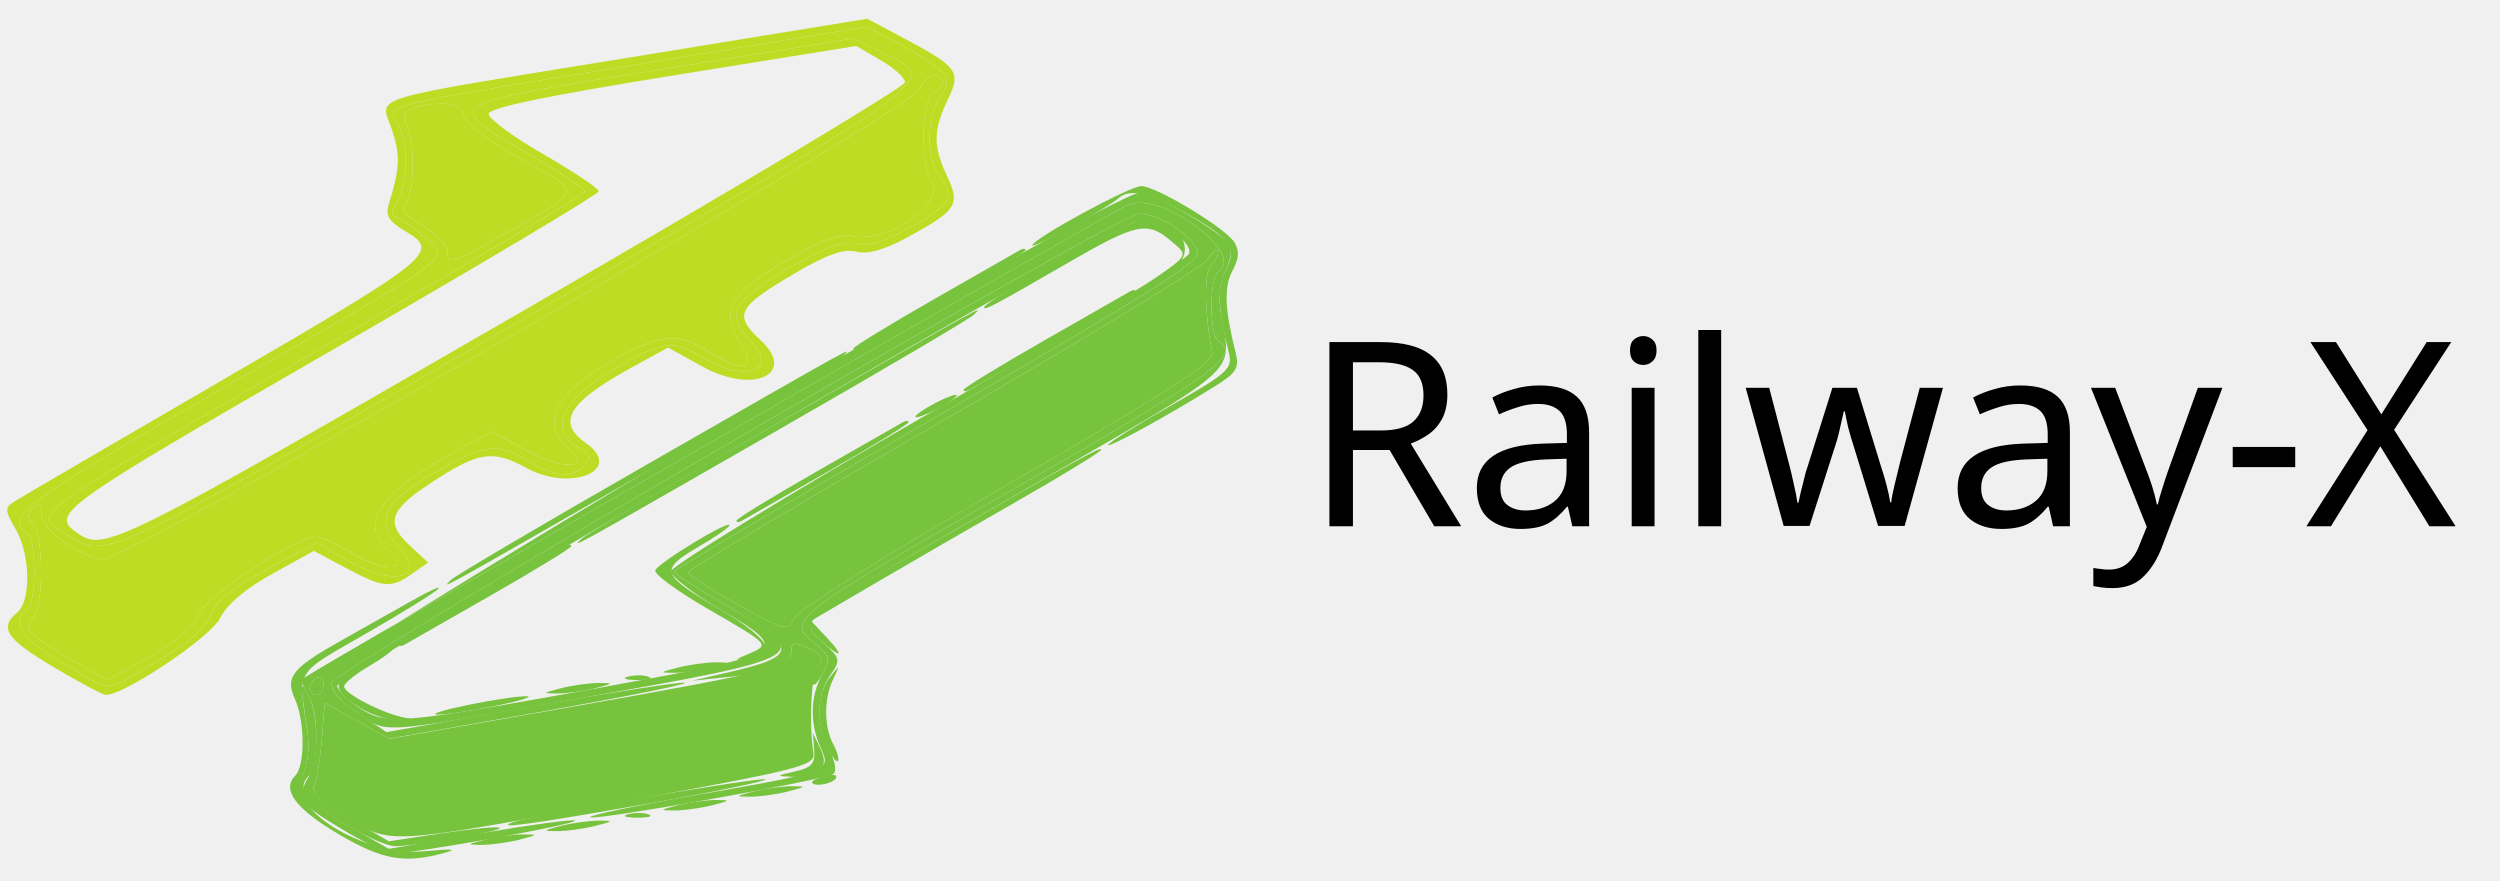
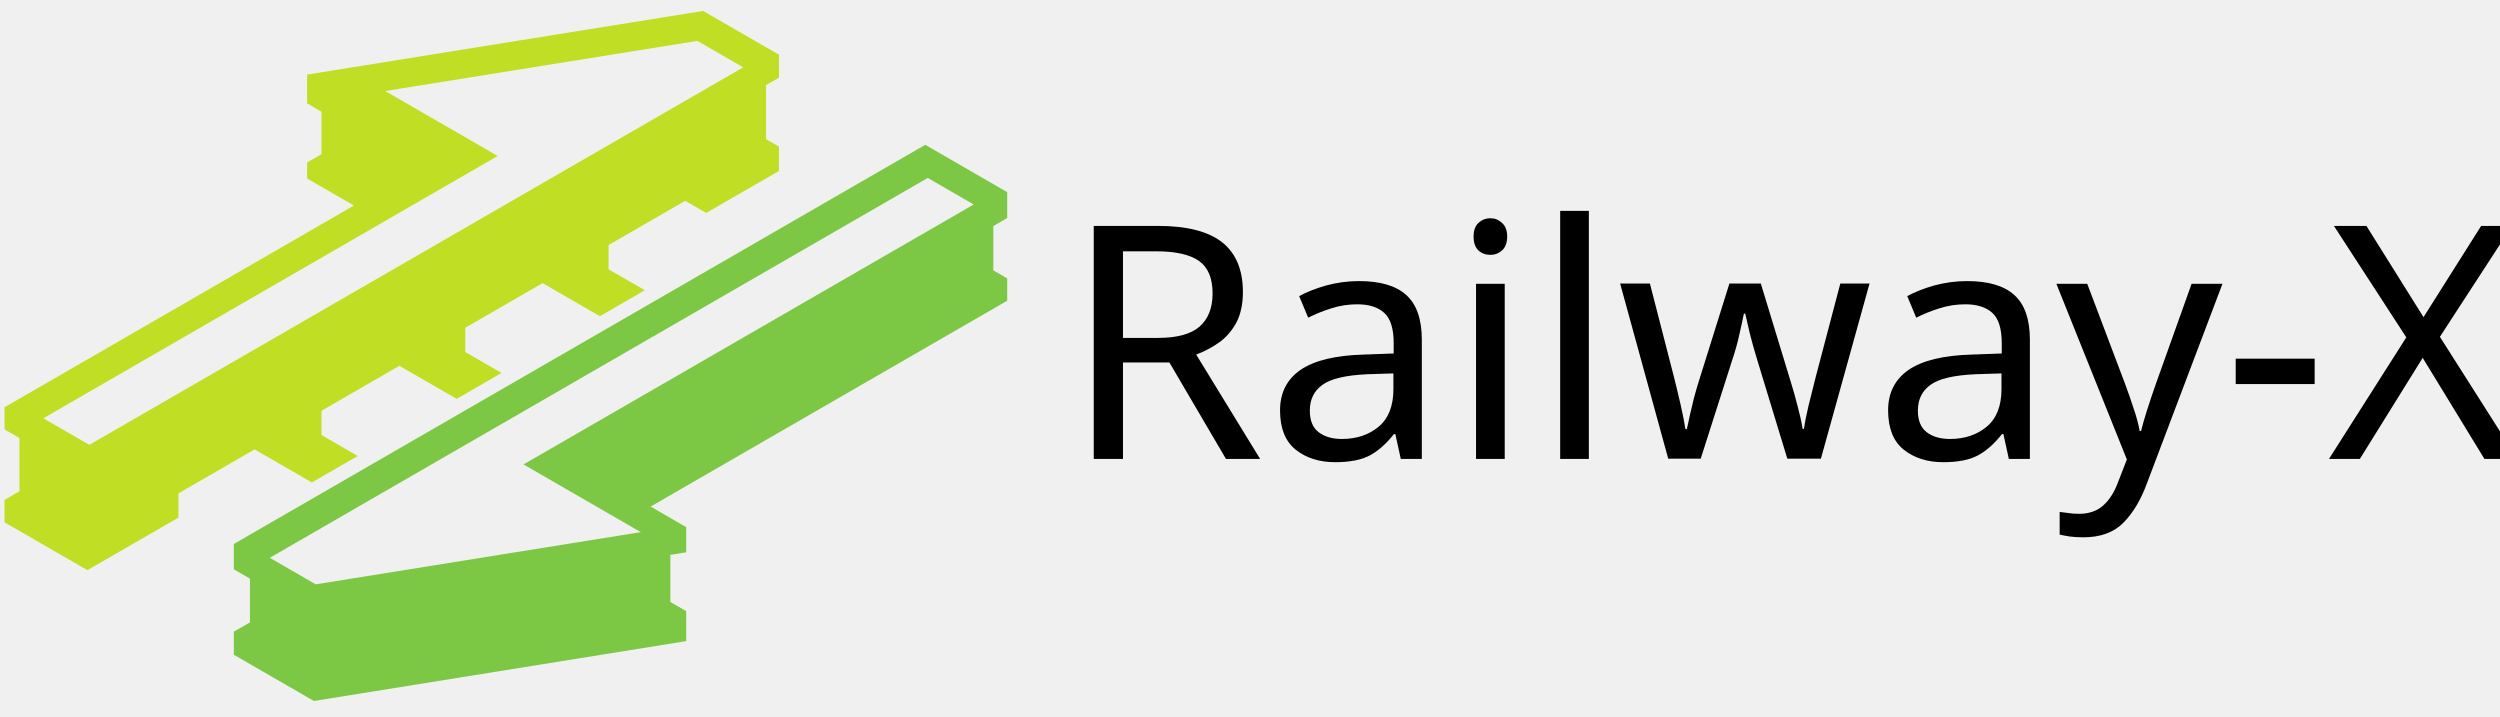
- <svg xmlns="http://www.w3.org/2000/svg" version="1.1" id="svg1" width="116.24" height="40.96" viewBox="0 0 116.24 40.96">
+ <svg xmlns="http://www.w3.org/2000/svg" version="1.1" id="svg1" width="143" height="41" viewBox="0 0 143 41" xml:space="preserve">
  <defs id="defs1" />
-   <g id="g1">
-     <g id="g26101" style="display:inline">
-       <path style="display:inline;fill:#77c33d;fill-opacity:1" d="m 15.76,38.795 c -2.013,-1.181 -2.682,-2.081 -2.031,-2.731 0.46,-0.46 0.451,-2.536 -0.015,-3.559 -0.471,-1.034 -0.149,-1.435 2.233,-2.769 0.998,-0.559 2.462,-1.384 3.254,-1.833 0.792,-0.449 1.321,-0.684 1.176,-0.522 -0.145,0.162 -1.657,1.097 -3.36,2.079 -3.365,1.94 -3.158,1.593 -2.723,4.573 0.106,0.727 0.014,1.543 -0.225,1.989 -0.831,1.552 2.843,3.824 5.741,3.551 1.23,-0.116 1.49,-0.088 0.83,0.091 -1.837,0.499 -2.861,0.317 -4.88,-0.868 z m 6.8,0.245 c 0.528,-0.134 1.32,-0.244 1.76,-0.244 0.714,0 0.696,0.026 -0.16,0.244 -0.528,0.134 -1.32,0.244 -1.76,0.244 -0.714,0 -0.696,-0.026 0.16,-0.244 z m 3.52,-0.64 c 0.528,-0.134 1.32,-0.244 1.76,-0.244 0.714,0 0.696,0.026 -0.16,0.244 -0.528,0.134 -1.32,0.244 -1.76,0.244 -0.714,0 -0.696,-0.026 0.16,-0.244 z m 3.126,-0.542 c 0.311,-0.081 0.743,-0.076 0.96,0.012 0.217,0.088 -0.038,0.154 -0.566,0.148 -0.528,-0.006 -0.705,-0.078 -0.394,-0.159 z m 2.314,-0.418 c 0.528,-0.134 1.32,-0.244 1.76,-0.244 0.714,0 0.696,0.026 -0.16,0.244 -0.528,0.134 -1.32,0.244 -1.76,0.244 -0.714,0 -0.696,-0.026 0.16,-0.244 z m 3.52,-0.64 c 0.528,-0.134 1.32,-0.244 1.76,-0.244 0.714,0 0.696,0.026 -0.16,0.244 -0.528,0.134 -1.32,0.244 -1.76,0.244 -0.714,0 -0.696,-0.026 0.16,-0.244 z m 2.72,-0.443 c 0,-0.067 0.288,-0.198 0.64,-0.29 0.352,-0.092 0.56,-0.037 0.461,0.123 -0.172,0.279 -1.102,0.42 -1.102,0.167 z m 0.692,-1.651 c -0.517,-1.134 -0.464,-2.469 0.126,-3.205 0.481,-0.6 0.486,-0.597 0.16,0.078 -0.435,0.9 -0.431,2.209 0.008,3.029 0.19,0.356 0.286,0.707 0.212,0.78 -0.074,0.074 -0.301,-0.233 -0.506,-0.682 z M 16.72,32.904 c -1.36,-0.841 -1.312,-1.273 0.24,-2.146 1.573,-0.884 1.712,-0.677 0.16,0.239 -0.616,0.363 -1.12,0.777 -1.12,0.919 0,0.345 1.879,1.3 2.88,1.465 0.69,0.113 0.668,0.134 -0.16,0.149 -0.528,0.009 -1.428,-0.272 -2,-0.626 z m 5.04,-0.127 c 1.144,-0.235 2.368,-0.416 2.72,-0.404 0.352,0.013 -0.296,0.215 -1.44,0.45 -1.144,0.235 -2.368,0.416 -2.72,0.404 -0.352,-0.013 0.296,-0.215 1.44,-0.45 z m 4.32,-0.777 c 0.528,-0.134 1.32,-0.244 1.76,-0.244 0.714,0 0.696,0.026 -0.16,0.244 -0.528,0.134 -1.32,0.244 -1.76,0.244 -0.714,0 -0.696,-0.026 0.16,-0.244 z m 3.126,-0.542 c 0.311,-0.081 0.743,-0.076 0.96,0.012 0.217,0.088 -0.038,0.154 -0.566,0.148 -0.528,-0.006 -0.705,-0.078 -0.394,-0.159 z m 2.314,-0.418 c 0.528,-0.134 1.32,-0.244 1.76,-0.244 0.714,0 0.696,0.026 -0.16,0.244 -0.528,0.134 -1.32,0.244 -1.76,0.244 -0.714,0 -0.696,-0.026 0.16,-0.244 z m 3.28,-0.633 c 1.007,-0.429 1.012,-0.422 -1.86,-2.079 -1.419,-0.818 -2.532,-1.632 -2.473,-1.808 0.112,-0.337 3.453,-2.365 3.453,-2.096 0,0.086 -0.656,0.541 -1.459,1.011 -1.815,1.064 -1.742,1.273 1.001,2.888 2.298,1.353 2.805,2.181 1.417,2.314 -0.788,0.076 -0.79,0.072 -0.08,-0.23 z m 3.311,-0.687 c -0.953,-0.888 -0.946,-0.894 4.769,-4.194 7.351,-4.245 8.32,-4.783 8.32,-4.616 0,0.086 -1.692,1.125 -3.76,2.308 -2.068,1.183 -5.103,2.938 -6.745,3.9 l -2.985,1.749 0.72,0.767 c 0.892,0.949 0.67,1.01 -0.32,0.087 z M 18.56,29.966 c 0,-0.084 1.692,-1.119 3.76,-2.3 2.068,-1.182 3.868,-2.21 4,-2.286 0.132,-0.076 0.24,-0.069 0.24,0.015 0,0.084 -1.692,1.119 -3.76,2.3 -2.068,1.182 -3.868,2.21 -4,2.286 -0.132,0.076 -0.24,0.069 -0.24,-0.015 z m 2.4,-2.999 c 0.176,-0.18 4.28,-2.597 9.12,-5.37 10.026,-5.746 9.55,-5.482 9.12,-5.043 -0.176,0.18 -4.28,2.597 -9.12,5.37 -10.026,5.746 -9.55,5.482 -9.12,5.043 z m 6.08,-1.92 c 0.176,-0.18 4.28,-2.597 9.12,-5.37 10.026,-5.746 9.55,-5.482 9.12,-5.043 -0.176,0.18 -4.28,2.597 -9.12,5.37 -10.026,5.746 -9.55,5.482 -9.12,5.043 z m 7.2,-0.841 c 0,-0.084 1.692,-1.119 3.76,-2.3 2.068,-1.182 3.868,-2.21 4,-2.286 0.132,-0.076 0.24,-0.069 0.24,0.015 0,0.084 -1.692,1.119 -3.76,2.3 -2.068,1.182 -3.868,2.21 -4,2.286 -0.132,0.076 -0.24,0.069 -0.24,-0.015 z m 17.28,-3.518 c 0,-0.088 1.309,-0.909 2.909,-1.824 2.724,-1.559 2.896,-1.718 2.697,-2.504 -0.494,-1.952 -0.541,-3.02 -0.163,-3.727 0.575,-1.075 0.278,-1.532 -1.731,-2.666 -1.812,-1.022 -2.702,-1.224 -3.249,-0.734 -0.491,0.439 -3.984,2.35 -3.984,2.179 0,-0.299 4.541,-2.771 5.068,-2.759 0.716,0.017 3.901,1.939 4.324,2.61 0.245,0.388 0.221,0.754 -0.086,1.327 -0.402,0.752 -0.364,1.773 0.143,3.785 0.188,0.746 0.057,0.954 -1.017,1.622 -2.203,1.37 -4.913,2.854 -4.913,2.69 z m -8.96,-1.311 c 0,-0.088 0.432,-0.383 0.96,-0.656 0.528,-0.273 0.96,-0.424 0.96,-0.336 0,0.088 -0.432,0.383 -0.96,0.656 -0.528,0.273 -0.96,0.424 -0.96,0.336 z m 2.24,-1.251 c 0,-0.084 1.692,-1.119 3.76,-2.3 2.068,-1.182 3.868,-2.21 4,-2.286 0.132,-0.076 0.24,-0.069 0.24,0.015 0,0.084 -1.692,1.119 -3.76,2.3 -2.068,1.182 -3.868,2.21 -4,2.286 -0.132,0.076 -0.24,0.069 -0.24,-0.015 z m -5.12,-1.92 c 0,-0.084 1.692,-1.119 3.76,-2.3 2.068,-1.182 3.868,-2.21 4,-2.286 0.132,-0.076 0.24,-0.069 0.24,0.015 0,0.084 -1.692,1.119 -3.76,2.3 -2.068,1.182 -3.868,2.21 -4,2.286 -0.132,0.076 -0.24,0.069 -0.24,-0.015 z m 6.08,-1.928 c 0,-0.264 6.774,-4.037 7.248,-4.037 2.158,0 2.846,1.697 1.071,2.639 -0.615,0.327 -0.854,0.407 -0.531,0.177 1.753,-1.243 1.715,-1.164 0.897,-1.857 -1.094,-0.927 -1.601,-0.821 -4.738,0.991 -3.604,2.081 -3.947,2.263 -3.947,2.087 z" id="path26107" />
-       <path style="display:inline;fill:#77c33d;fill-opacity:1" d="m 16.201,38.733 c -2.348,-1.377 -2.646,-1.752 -2.143,-2.692 0.249,-0.466 0.344,-1.271 0.236,-2.009 -0.099,-0.678 -0.224,-1.582 -0.277,-2.008 -0.095,-0.762 37.598,-23.064 38.981,-23.064 0.683,0 3.993,1.948 4.193,2.468 0.096,0.25 -0.006,0.792 -0.226,1.205 -0.248,0.464 -0.322,1.217 -0.193,1.978 0.483,2.854 1.221,2.193 -9.091,8.142 -11.057,6.379 -10.584,6.023 -9.428,7.094 0.83,0.77 0.846,0.841 0.349,1.551 -0.65,0.928 -0.667,2.272 -0.042,3.479 0.286,0.553 0.356,1.002 0.173,1.115 -0.463,0.286 -10.885,2.143 -11.283,2.01 -0.191,-0.064 2.06,-0.537 5.001,-1.052 6.219,-1.089 6.21,-1.086 5.692,-2.223 -0.5,-1.097 -0.467,-2.375 0.087,-3.368 0.412,-0.738 0.382,-0.852 -0.385,-1.469 -1.303,-1.048 -1.055,-1.239 9.315,-7.171 9.443,-5.402 10.561,-6.213 9.481,-6.88 -0.416,-0.257 -0.416,-2.943 0,-3.2 1.312,-0.811 -2.568,-3.729 -4.16,-3.128 -0.729,0.275 -38.045,21.71 -38.388,22.05 -0.081,0.081 0.027,0.426 0.24,0.768 0.489,0.784 0.506,3.264 0.025,3.744 -0.601,0.601 -0.11,1.218 1.855,2.334 l 1.868,1.061 4.263,-0.724 c 2.345,-0.398 4.323,-0.665 4.396,-0.591 0.156,0.156 -7.489,1.535 -8.377,1.511 -0.331,-0.009 -1.304,-0.428 -2.161,-0.93 z M 16.535,33.096 C 15.803,32.598 15.362,32.064 15.423,31.747 15.542,31.134 51.981,9.963 52.96,9.938 c 0.963,-0.024 2.72,1.17 2.72,1.848 0,0.448 -3.019,2.334 -12.16,7.599 -6.688,3.851 -12.16,7.088 -12.16,7.192 0,0.104 1.068,0.8 2.374,1.547 4.18,2.392 4.156,2.407 -6.833,4.354 -9.582,1.698 -8.841,1.654 -10.366,0.618 z m 11.785,-1.198 c 8.453,-1.536 8.523,-1.585 5.12,-3.589 -1.232,-0.725 -2.24,-1.511 -2.24,-1.745 0,-0.235 5.399,-3.54 11.998,-7.345 7.163,-4.131 12.039,-7.133 12.1,-7.45 0.118,-0.614 -1.583,-1.622 -2.476,-1.468 C 51.827,10.472 15.68,31.47 15.68,31.876 c 0,0.212 0.468,0.682 1.04,1.044 1.285,0.813 1.718,0.775 11.6,-1.021 z" id="path26103" />
-       <path style="display:inline;fill:#77c33d;fill-opacity:1" d="m 16.212,38.42 c -2.165,-1.27 -2.359,-1.503 -1.884,-2.263 0.503,-0.806 0.506,-3.023 0.004,-3.826 -0.213,-0.342 -0.321,-0.687 -0.24,-0.768 C 14.435,31.222 51.751,9.787 52.48,9.512 c 1.592,-0.601 5.472,2.317 4.16,3.128 -0.416,0.257 -0.416,2.943 0,3.2 1.08,0.667 -0.038,1.478 -9.481,6.88 -10.37,5.932 -10.618,6.123 -9.315,7.171 0.767,0.617 0.797,0.73 0.385,1.469 -0.28,0.503 -0.451,0.616 -0.458,0.304 -0.006,-0.273 0.137,-0.644 0.317,-0.825 0.225,-0.225 0.073,-0.445 -0.48,-0.697 C 36.947,29.841 36.8,29.858 36.8,30.236 c 0,0.656 -0.854,1.023 -2.88,1.235 l -1.76,0.184 1.779,-0.411 C 37.172,30.498 37.144,30.075 33.734,28.124 32.428,27.377 31.36,26.681 31.36,26.577 c 0,-0.104 5.472,-3.34 12.16,-7.192 9.141,-5.264 12.16,-7.15 12.16,-7.599 0,-0.678 -1.757,-1.872 -2.72,-1.848 -0.989,0.025 -37.419,21.196 -37.538,21.815 -0.064,0.333 0.394,0.859 1.224,1.409 l 1.326,0.878 6.873,-1.214 c 3.78,-0.668 6.935,-1.152 7.01,-1.077 0.076,0.076 -2.99,0.691 -6.813,1.367 l -6.951,1.229 -1.497,-0.836 -1.497,-0.836 -0.13,1.664 c -0.071,0.915 -0.231,1.884 -0.356,2.153 -0.167,0.362 0.254,0.766 1.621,1.557 l 1.847,1.069 2.512,-0.379 c 1.382,-0.208 2.572,-0.318 2.646,-0.245 0.152,0.152 -4.016,0.878 -4.899,0.853 -0.318,-0.009 -1.275,-0.425 -2.127,-0.924 z M 15.04,31.821 c 0,-0.274 -0.144,-0.41 -0.32,-0.301 -0.176,0.109 -0.32,0.333 -0.32,0.499 0,0.166 0.144,0.301 0.32,0.301 0.176,0 0.32,-0.224 0.32,-0.499 z m 31.84,-9.311 c 7.512,-4.338 9.575,-5.666 9.486,-6.107 -0.355,-1.757 -0.393,-3.705 -0.079,-4.018 0.194,-0.194 0.353,-0.5 0.353,-0.68 0,-0.18 -0.213,-0.024 -0.472,0.347 -0.26,0.371 -5.804,3.747 -12.32,7.502 -6.516,3.755 -11.848,6.929 -11.848,7.052 0,0.123 1.037,0.799 2.304,1.502 2.259,1.253 2.31,1.265 2.64,0.611 0.193,-0.382 4.428,-3.029 9.936,-6.21 z m -23.04,15.719 c 0.751,-0.281 11.438,-2.097 11.742,-1.996 0.184,0.061 -2.311,0.578 -5.544,1.149 -5.356,0.945 -7.097,1.183 -6.198,0.847 z m 13.12,-2.359 c 0.775,-0.173 0.948,-0.366 0.896,-1.002 l -0.064,-0.788 0.363,0.744 c 0.429,0.879 -0.061,1.346 -1.356,1.293 -0.724,-0.03 -0.709,-0.053 0.16,-0.247 z" id="path26102" />
-       <path style="display:inline;fill:#77c33d;fill-opacity:1" d="m 16.072,37.982 c -1.242,-0.737 -1.628,-1.131 -1.461,-1.491 0.124,-0.27 0.285,-1.239 0.356,-2.154 l 0.13,-1.664 1.505,0.84 1.505,0.84 8.626,-1.516 c 9.222,-1.621 10.066,-1.838 10.066,-2.583 0,-0.395 0.14,-0.416 0.797,-0.117 0.61,0.278 0.715,0.462 0.448,0.784 -0.323,0.389 -0.444,2.638 -0.221,4.104 0.088,0.576 -0.628,0.756 -9.185,2.307 -10.828,1.962 -10.393,1.94 -12.568,0.65 z M 14.4,32.019 c 0,-0.166 0.144,-0.39 0.32,-0.499 0.176,-0.109 0.32,0.027 0.32,0.301 0,0.274 -0.144,0.499 -0.32,0.499 -0.176,0 -0.32,-0.136 -0.32,-0.301 z m 19.904,-3.91 c -1.267,-0.703 -2.304,-1.379 -2.304,-1.502 0,-0.123 5.331,-3.297 11.848,-7.052 6.516,-3.755 12.06,-7.131 12.32,-7.502 0.26,-0.371 0.472,-0.527 0.472,-0.347 0,0.18 -0.159,0.486 -0.353,0.68 -0.314,0.314 -0.275,2.261 0.079,4.018 0.089,0.441 -1.974,1.769 -9.486,6.107 -5.508,3.181 -9.743,5.827 -9.936,6.21 -0.33,0.653 -0.381,0.641 -2.64,-0.611 z" id="path26101" />
-     </g>
-     <g id="layer1" style="display:inline">
-       <path style="display:inline;fill:#bedc23;fill-opacity:1" d="m 2.48,31.012 c -2.196,-1.304 -2.538,-1.819 -1.68,-2.532 0.656,-0.544 0.611,-2.719 -0.08,-3.892 -0.492,-0.836 -0.502,-0.988 -0.08,-1.255 C 0.904,23.165 5.296,20.602 10.4,17.636 20.128,11.984 20.467,11.708 18.861,10.76 18.072,10.294 17.908,10.027 18.078,9.485 18.593,7.834 18.62,7.232 18.231,6.052 17.689,4.411 16.635,4.734 29.221,2.681 L 40.32,0.871 41.762,1.636 c 2.81,1.49 2.943,1.662 2.309,2.99 -0.686,1.438 -0.693,2.179 -0.034,3.568 0.626,1.319 0.452,1.591 -1.81,2.822 -1.116,0.607 -1.872,0.822 -2.417,0.685 -0.576,-0.145 -1.336,0.119 -2.781,0.965 -2.759,1.615 -2.944,1.964 -1.669,3.146 1.718,1.592 -0.349,2.535 -2.701,1.232 L 31.062,16.16 29.371,17.086 c -2.955,1.619 -3.515,2.544 -2.129,3.515 1.79,1.253 -0.687,2.292 -2.762,1.159 -1.587,-0.867 -2.233,-0.764 -4.476,0.713 -1.896,1.248 -2.089,1.839 -0.949,2.897 l 0.85,0.788 -0.744,0.521 c -0.988,0.692 -1.326,0.662 -3.08,-0.272 l -1.49,-0.793 -1.936,1.07 c -1.246,0.689 -2.107,1.419 -2.416,2.05 -0.434,0.886 -4.493,3.611 -5.322,3.573 -0.153,-0.007 -1.25,-0.59 -2.438,-1.295 z m 4.824,-0.26 c 1.447,-0.846 2.248,-1.542 2.485,-2.16 0.252,-0.657 0.99,-1.254 2.647,-2.138 l 2.298,-1.226 1.41,0.826 c 2.156,1.264 3.771,0.828 2.387,-0.644 -1.117,-1.189 -0.706,-2.048 1.627,-3.403 2.377,-1.38 2.952,-1.454 4.409,-0.566 1.236,0.754 2.089,0.813 2.614,0.181 0.304,-0.367 0.245,-0.53 -0.3,-0.821 -1.412,-0.756 -0.758,-2.228 1.597,-3.595 2.39,-1.387 2.8,-1.442 4.234,-0.567 1.906,1.162 3.493,0.612 2.201,-0.763 -1.251,-1.332 -0.873,-1.944 2.292,-3.712 1.305,-0.729 2.077,-0.973 2.636,-0.832 0.557,0.14 1.312,-0.096 2.555,-0.797 C 44.26,9.482 44.425,9.177 43.67,8.179 43.051,7.361 43.071,5.447 43.708,4.537 44.34,3.635 44.086,3.29 41.926,2.114 L 40.321,1.241 29.37,3.038 C 17.468,4.991 17.932,4.874 18.492,5.77 c 0.503,0.806 0.497,2.694 -0.012,3.556 -0.324,0.548 -0.32,0.706 0.021,0.829 0.232,0.084 0.808,0.488 1.28,0.898 1.148,0.998 1.552,0.698 -9.461,7.017 -9.16,5.255 -10.188,6.02 -9.04,6.73 0.417,0.258 0.417,3.262 0,3.52 -0.853,0.527 -0.244,1.446 1.68,2.537 2.41,1.366 1.803,1.38 4.344,-0.105 z M 3.28,24.972 C 1.435,23.832 0.673,24.405 15.08,16.103 21.744,12.262 27.198,9.026 27.198,8.91 27.199,8.795 26.048,8.025 24.64,7.2 20.515,4.782 20.326,4.9 31.118,3.165 l 8.557,-1.375 1.443,0.701 C 43.688,3.74 44.075,3.456 24.245,14.884 5.053,25.945 4.942,25.999 3.28,24.972 Z M 23.84,14.733 c 10.032,-5.792 18.24,-10.699 18.24,-10.905 0,-0.206 -0.511,-0.67 -1.135,-1.032 L 39.811,2.138 31.265,3.515 c -5.958,0.961 -8.545,1.5 -8.545,1.783 0,0.223 1.152,1.07 2.56,1.882 1.408,0.812 2.56,1.584 2.56,1.715 0,0.131 -5.615,3.475 -12.478,7.431 -12.649,7.291 -13.035,7.569 -11.771,8.455 1.255,0.879 1.726,0.646 20.249,-10.049 z" id="path26106" />
-       <path style="display:inline;fill:#bedc23;fill-opacity:1" d="M 2.96,30.857 C 1.036,29.766 0.427,28.847 1.28,28.32 c 0.417,-0.258 0.417,-3.262 0,-3.52 -1.148,-0.709 -0.12,-1.475 9.04,-6.73 11.014,-6.318 10.61,-6.019 9.461,-7.017 -0.472,-0.41 -1.048,-0.814 -1.28,-0.898 -0.341,-0.123 -0.345,-0.281 -0.021,-0.829 0.509,-0.862 0.516,-2.75 0.012,-3.556 C 17.932,4.874 17.468,4.991 29.37,3.038 l 10.951,-1.797 1.605,0.874 c 2.16,1.176 2.414,1.521 1.782,2.423 -0.637,0.909 -0.657,2.823 -0.038,3.641 0.755,0.999 0.59,1.304 -1.274,2.356 -1.243,0.702 -1.998,0.937 -2.555,0.797 -0.559,-0.14 -1.331,0.104 -2.636,0.832 -3.165,1.768 -3.543,2.38 -2.292,3.712 1.292,1.375 -0.295,1.926 -2.201,0.763 -1.434,-0.874 -1.844,-0.819 -4.234,0.567 -2.355,1.367 -3.009,2.839 -1.597,3.595 0.544,0.291 0.604,0.455 0.3,0.821 -0.524,0.632 -1.377,0.573 -2.614,-0.181 -1.457,-0.888 -2.032,-0.814 -4.409,0.566 -2.333,1.355 -2.744,2.214 -1.627,3.403 1.383,1.472 -0.231,1.908 -2.387,0.644 l -1.41,-0.826 -2.298,1.226 c -1.657,0.884 -2.395,1.481 -2.647,2.138 -0.237,0.618 -1.037,1.314 -2.485,2.16 -2.541,1.485 -1.934,1.471 -4.344,0.105 z m 6.28,-2.296 c 0.419,-0.913 4.498,-3.6 5.464,-3.6 0.21,0 1.029,0.379 1.82,0.843 1.449,0.849 2.647,0.703 1.569,-0.192 -1.399,-1.161 -0.546,-2.59 2.597,-4.348 l 2.152,-1.204 1.695,0.917 c 1.708,0.924 3.046,0.806 1.875,-0.166 -1.268,-1.053 -0.637,-2.459 1.722,-3.837 2.501,-1.461 3.257,-1.565 4.752,-0.653 1.753,1.069 2.365,0.865 1.477,-0.49 -0.881,-1.345 -0.372,-2.219 2.151,-3.692 1.683,-0.983 2.495,-1.281 3.139,-1.152 1.629,0.326 4.32,-1.523 3.667,-2.52 -0.591,-0.901 -0.475,-4.03 0.157,-4.24 0.491,-0.164 0.458,-0.707 -0.044,-0.707 -0.222,0 -0.546,0.302 -0.72,0.672 C 42.256,5.171 5.487,26.298 4.686,26.044 3.264,25.592 1.92,24.553 1.92,23.904 c 0,-0.523 -0.085,-0.587 -0.384,-0.288 -0.299,0.299 -0.299,0.469 0,0.768 0.499,0.499 0.499,3.853 0,4.352 -0.484,0.484 -0.191,0.795 1.876,1.993 l 1.548,0.898 1.92,-1.054 C 8.139,29.882 8.952,29.189 9.24,28.56 Z M 24.245,14.884 C 44.075,3.456 43.688,3.74 41.117,2.491 L 39.675,1.79 31.118,3.165 c -10.792,1.735 -10.603,1.616 -6.478,4.035 1.408,0.825 2.559,1.595 2.558,1.71 C 27.198,9.026 21.744,12.262 15.08,16.103 0.673,24.405 1.435,23.832 3.28,24.972 4.942,25.999 5.053,25.945 24.245,14.884 Z M 23.869,10.64 C 27.11,8.797 27.093,8.979 24.178,7.37 22.866,6.646 21.706,5.772 21.596,5.427 21.461,5.001 21.122,4.807 20.538,4.822 c -1.388,0.036 -2.001,0.384 -1.652,0.938 0.413,0.653 0.394,3.311 -0.027,3.732 -0.24,0.24 -0.006,0.538 0.8,1.013 0.627,0.37 1.14,0.894 1.14,1.164 0,0.694 0.093,0.663 3.069,-1.029 z" id="path26105" />
-       <path style="display:inline;fill:#bedc23;fill-opacity:1" d="M 3.412,30.729 C 1.345,29.531 1.052,29.22 1.536,28.736 c 0.499,-0.499 0.499,-3.853 0,-4.352 -0.299,-0.299 -0.299,-0.469 0,-0.768 0.299,-0.299 0.384,-0.235 0.384,0.288 0,0.649 1.344,1.688 2.766,2.139 0.801,0.254 37.57,-20.873 38.03,-21.852 0.174,-0.37 0.498,-0.672 0.72,-0.672 0.501,0 0.535,0.543 0.044,0.707 -0.632,0.211 -0.748,3.339 -0.157,4.24 0.653,0.997 -2.038,2.846 -3.667,2.52 -0.644,-0.129 -1.456,0.169 -3.139,1.152 -2.523,1.474 -3.032,2.347 -2.151,3.692 0.888,1.356 0.276,1.559 -1.477,0.49 -1.495,-0.912 -2.251,-0.808 -4.752,0.653 -2.359,1.378 -2.99,2.785 -1.722,3.837 1.17,0.971 -0.167,1.09 -1.875,0.166 l -1.695,-0.917 -2.152,1.204 c -3.143,1.758 -3.997,3.187 -2.597,4.348 1.078,0.894 -0.12,1.041 -1.569,0.192 -0.791,-0.464 -1.61,-0.843 -1.82,-0.843 -0.967,0 -5.045,2.687 -5.464,3.6 -0.289,0.628 -1.102,1.322 -2.36,2.013 L 4.96,31.627 Z M 20.8,11.669 c 0,-0.27 -0.513,-0.794 -1.14,-1.164 -0.806,-0.475 -1.04,-0.773 -0.8,-1.013 0.421,-0.421 0.44,-3.079 0.027,-3.732 -0.35,-0.553 0.263,-0.901 1.652,-0.938 0.584,-0.015 0.922,0.178 1.058,0.605 0.11,0.345 1.27,1.219 2.582,1.942 C 27.093,8.979 27.11,8.797 23.869,10.64 20.893,12.332 20.8,12.363 20.8,11.669 Z" id="path26104" />
-     </g>
-     <text xml:space="preserve" style="font-style:normal;font-variant:normal;font-weight:normal;font-stretch:normal;font-size:12px;font-family:'Segoe UI';-inkscape-font-specification:'Segoe UI, Normal';font-variant-ligatures:normal;font-variant-caps:normal;font-variant-numeric:normal;font-variant-east-asian:normal;text-align:start;writing-mode:lr-tb;direction:ltr;text-anchor:start;display:inline;fill:#77c33d" x="60.655" y="24.47" id="text1">
-       <tspan id="tspan1" x="60.655" y="24.47" style="font-style:normal;font-variant:normal;font-weight:normal;font-stretch:normal;font-size:12px;font-family:'Segoe UI';-inkscape-font-specification:'Segoe UI, Normal';font-variant-ligatures:normal;font-variant-caps:normal;font-variant-numeric:normal;font-variant-east-asian:normal;fill:#000000">Railway-X</tspan>
-     </text>
-   </g>
+   <path id="path54" style="display:inline;fill:#7cc743;fill-opacity:1" d="M 52.924,8.283 13.375,31.115 v 1.449 l 0.922,0.531 v 2.508 L 13.375,36.129 v 1.322 L 17.955,40.096 39.25,36.672 V 34.957 L 38.344,34.434 V 31.738 L 39.25,31.592 v -1.441 l -2.035,-1.176 20.398,-11.775 v -1.275 l -0.795,-0.459 v -2.537 l 0.795,-0.459 v -1.479 z m 0.143,1.895 2.629,1.518 -25.752,14.869 6.709,3.873 -18.592,2.986 -2.629,-1.518 z" />
+   <path id="path51" style="display:inline;fill:#c0de24;fill-opacity:1" d="M 40.219,0.625 17.566,4.266 v 1.646 l 0.822,0.475 V 8.818 L 17.566,9.293 V 10.211 L 20.244,11.756 0.26,23.295 V 24.562 l 0.854,0.494 v 3.043 l -0.854,0.492 v 1.287 L 4.998,32.613 10.209,29.605 V 28.219 l 4.354,-2.514 3.277,1.891 2.623,-1.514 -2.074,-1.199 v -1.387 l 4.455,-2.572 3.277,1.891 2.566,-1.48 -2.074,-1.199 v -1.387 l 4.422,-2.555 3.277,1.893 2.572,-1.486 -2.074,-1.197 v -1.389 l 4.383,-2.529 1.203,0.693 4.162,-2.402 V 8.387 L 43.818,7.961 V 4.869 L 44.559,4.441 V 3.131 Z M 39.891,2.338 42.51,3.852 5.109,25.445 2.479,23.926 28.467,8.922 22.035,5.207 Z" />
+   <text xml:space="preserve" style="font-size:18.667px;font-family:'Segoe UI';-inkscape-font-specification:'Segoe UI, Normal';text-align:start;writing-mode:lr-tb;direction:ltr;text-anchor:start;fill:#ffffff" x="60.75" y="26.25" id="text1">
+     <tspan id="tspan1" x="60.75" y="26.25" style="fill:#000000">Railway-X</tspan>
+   </text>
</svg>
